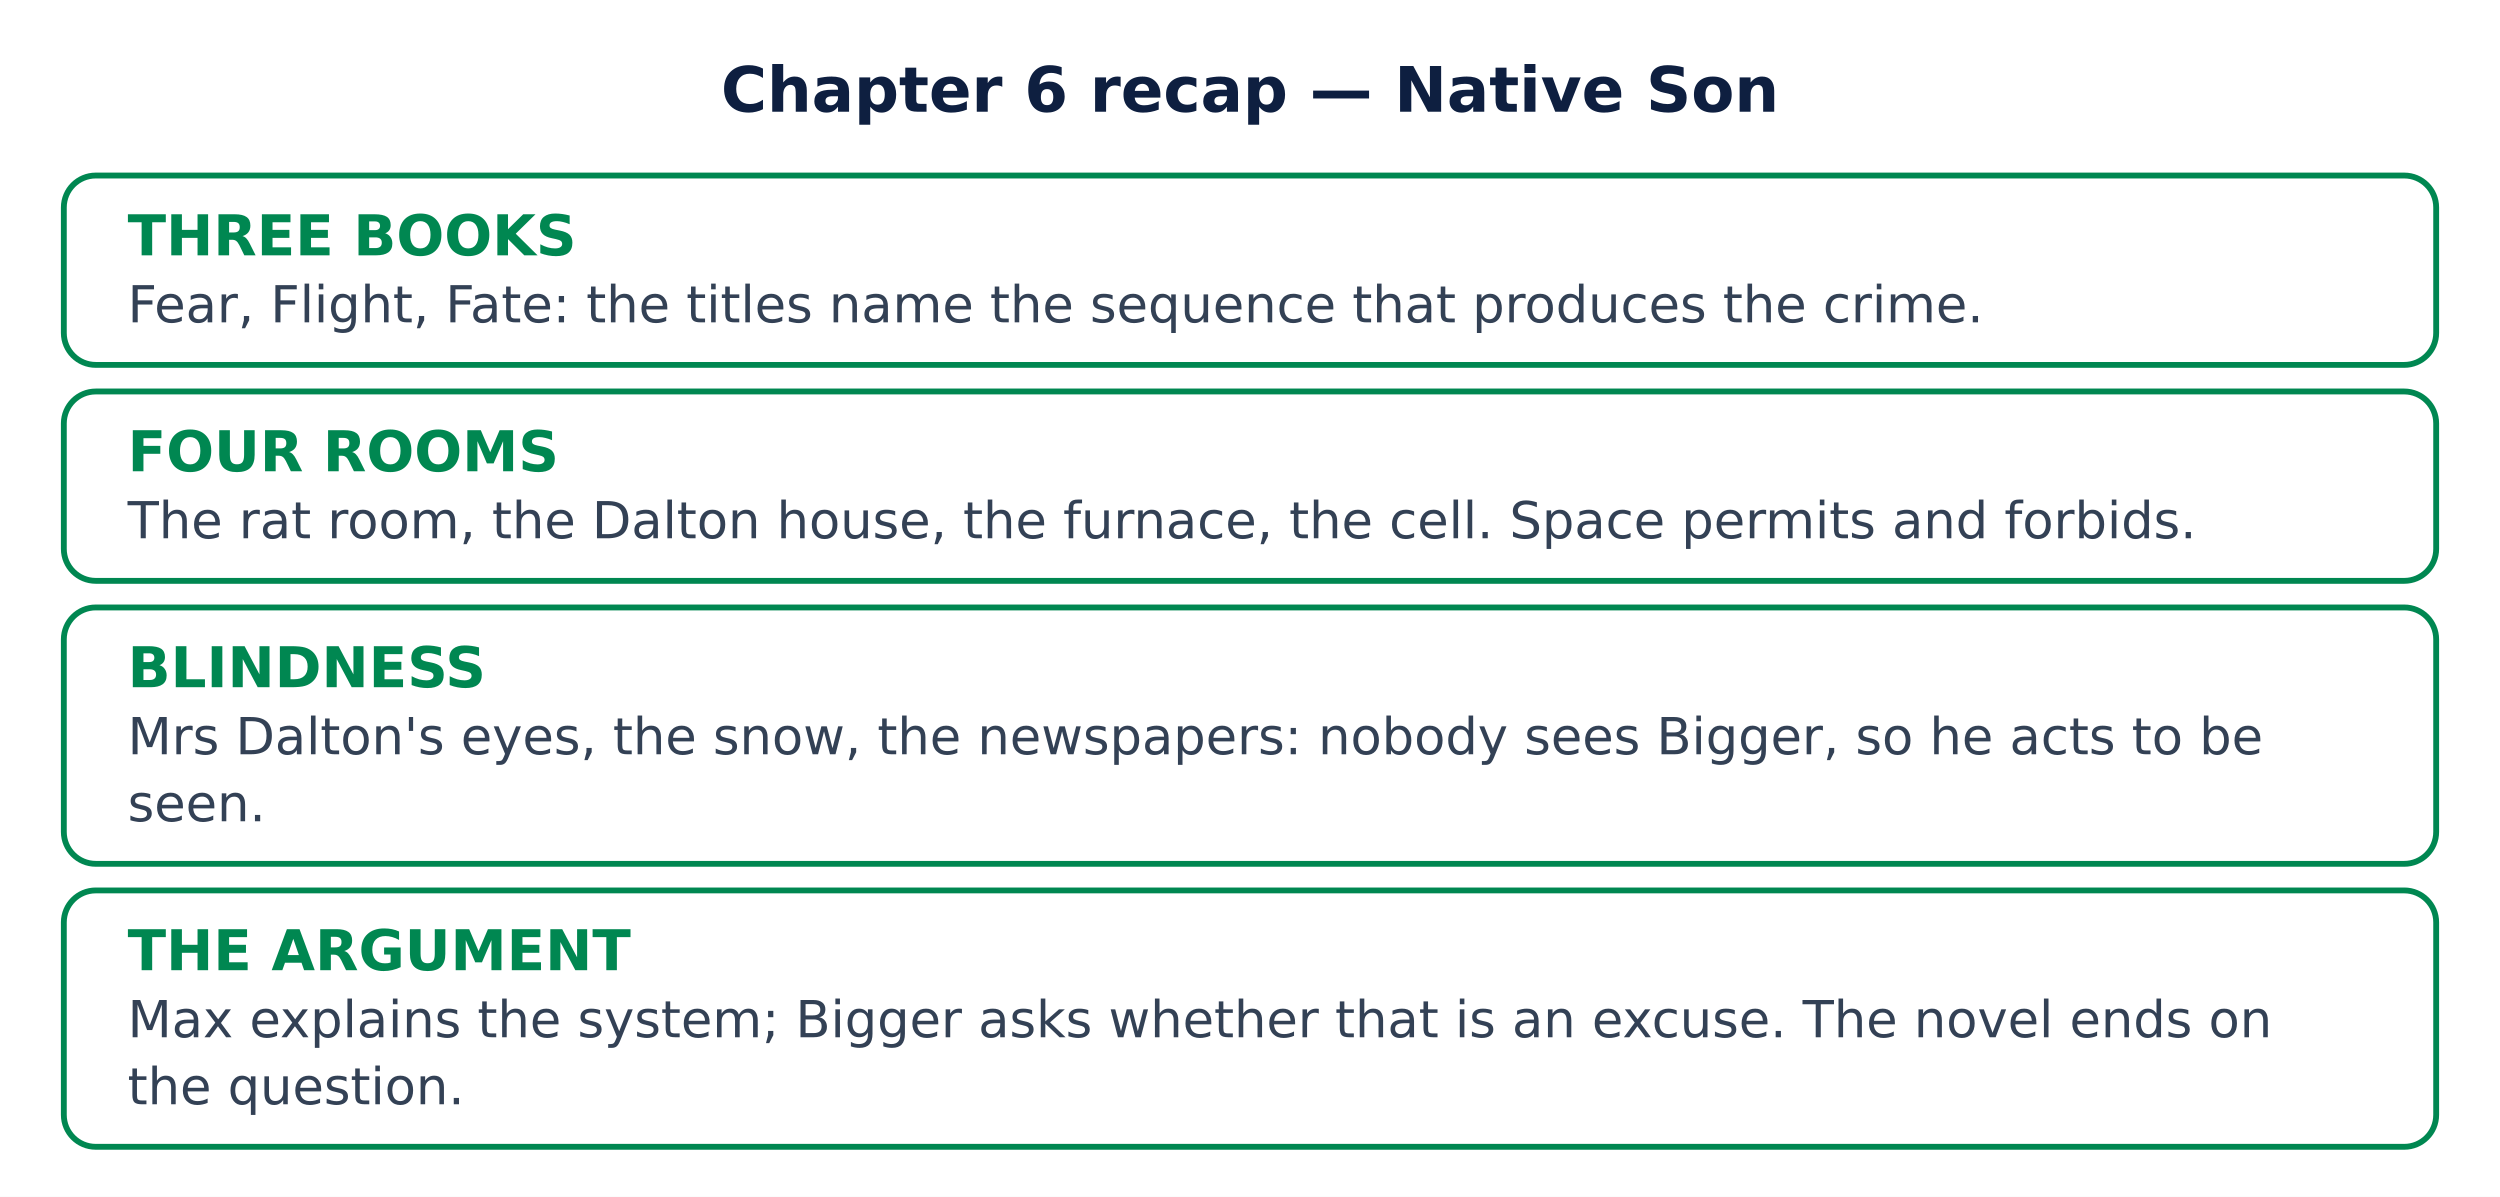
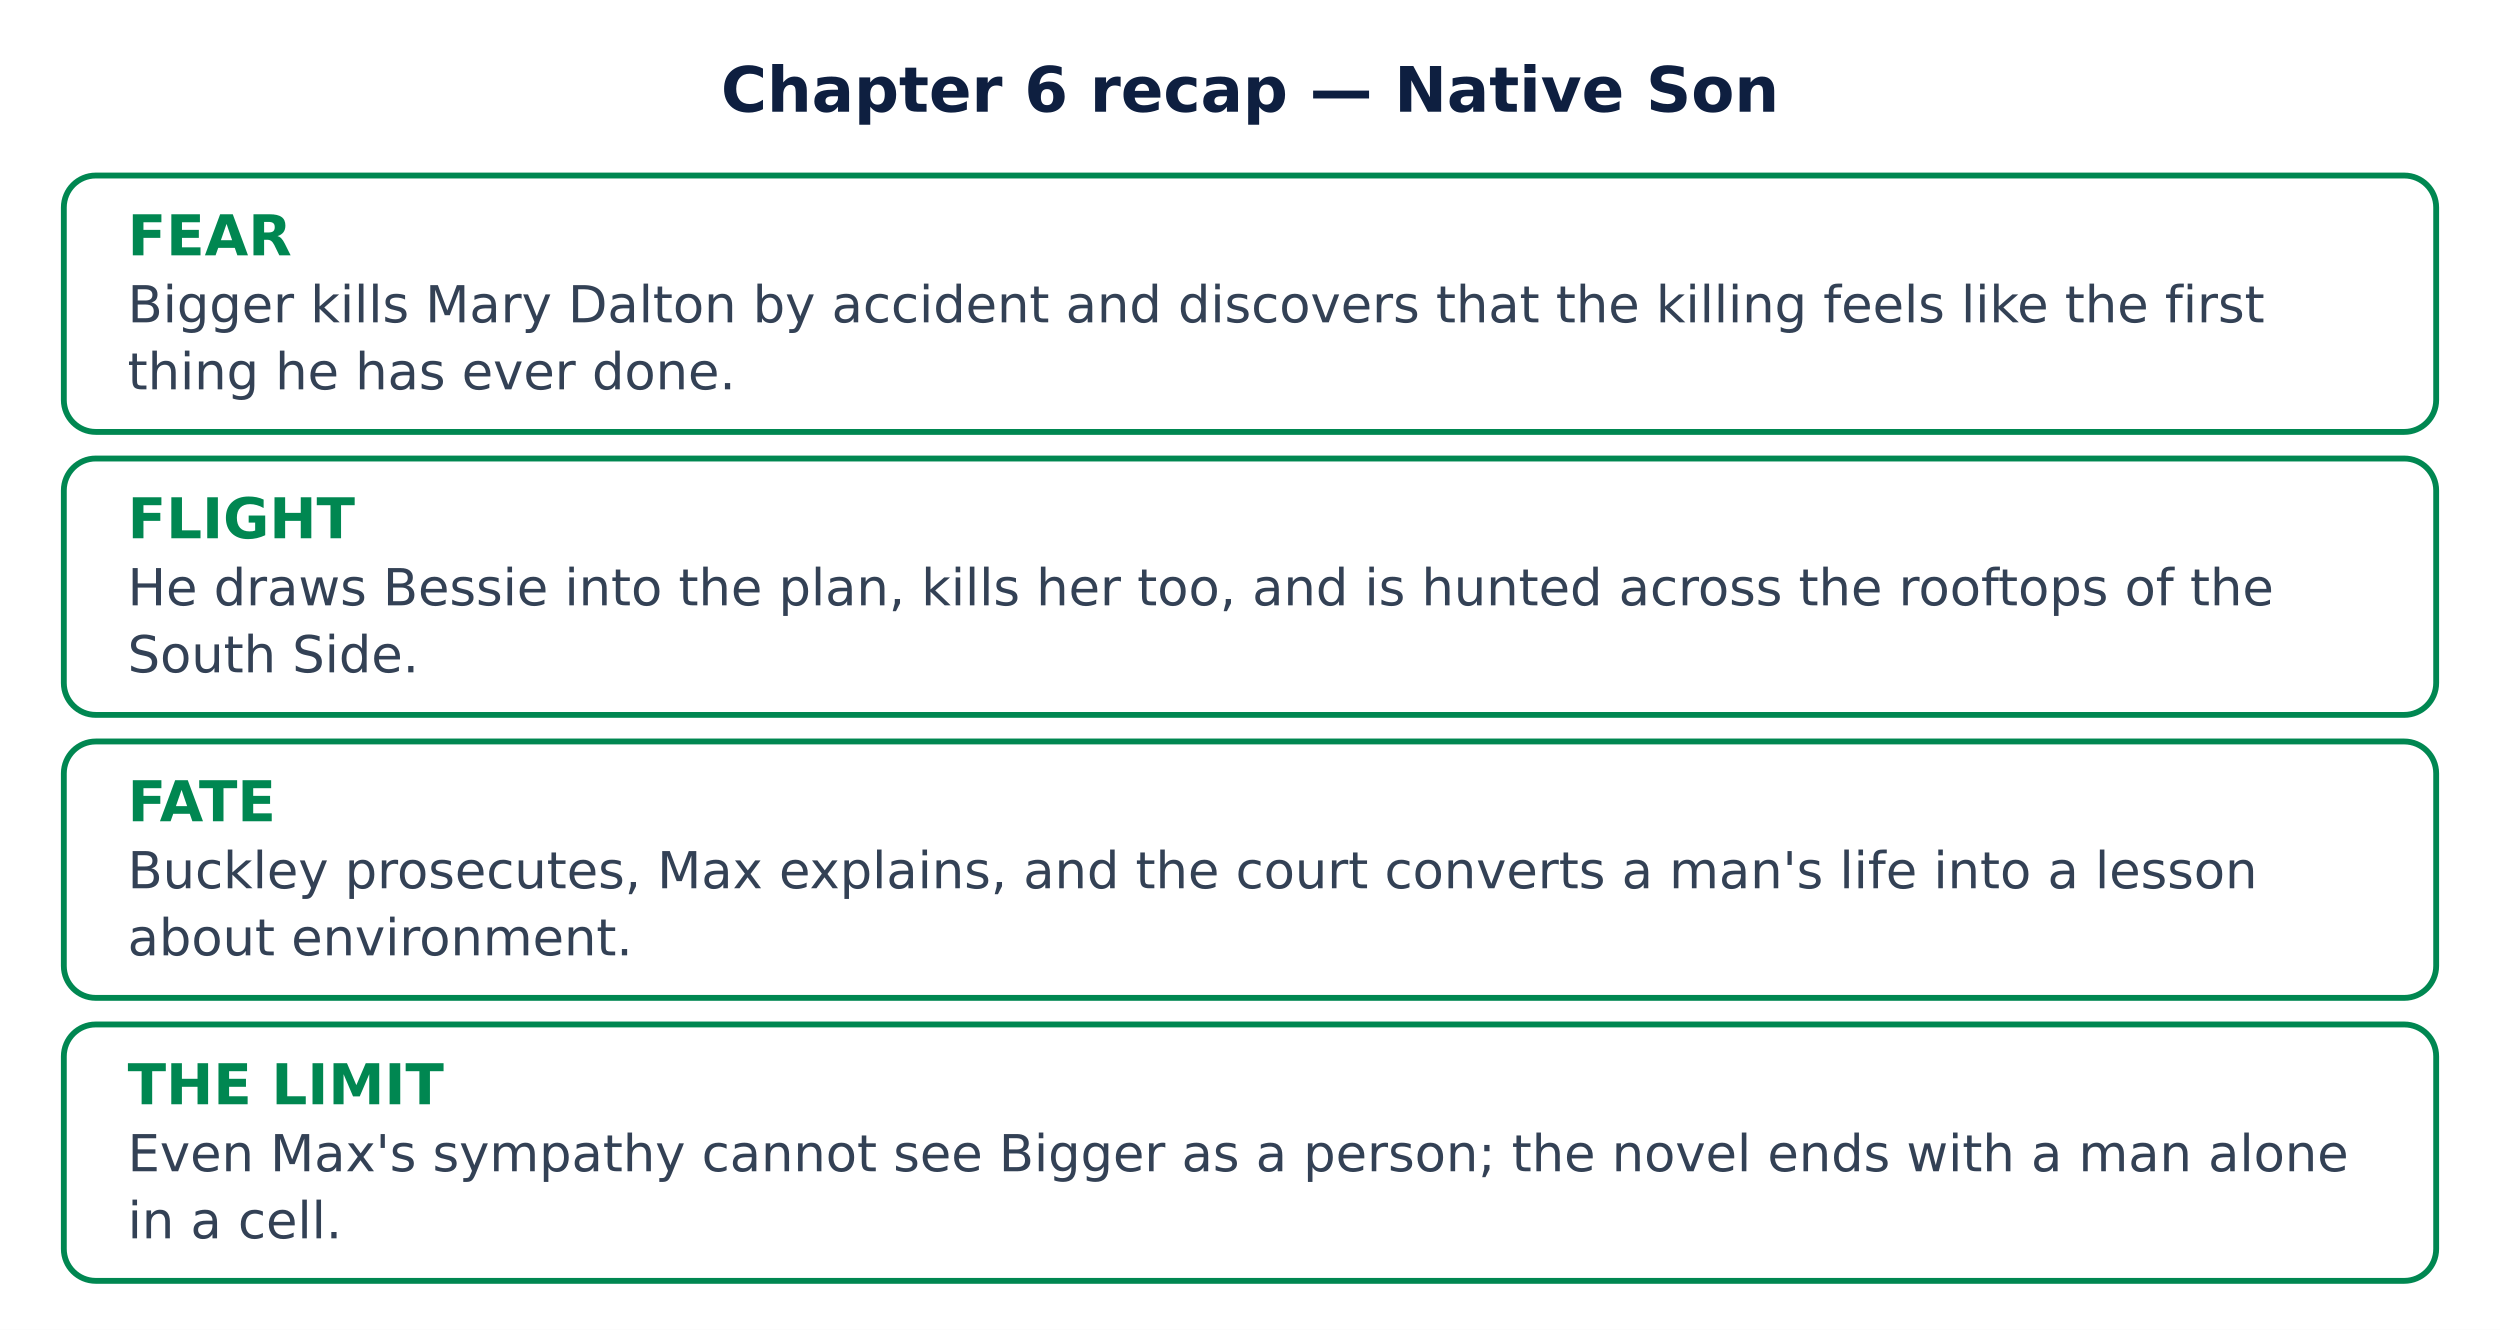
- <svg xmlns="http://www.w3.org/2000/svg" viewBox="0 0 470 225" width="470" height="225">
+ <svg xmlns="http://www.w3.org/2000/svg" viewBox="0 0 470 250" width="470" height="250">
  <defs>
    <marker id="ag" viewBox="0 0 10 10" refX="9" refY="5" markerWidth="7" markerHeight="7" orient="auto-start-reverse">
      <path d="M 0 1 L 10 5 L 0 9 z" fill="#008751" />
    </marker>
    <marker id="an" viewBox="0 0 10 10" refX="9" refY="5" markerWidth="7" markerHeight="7" orient="auto-start-reverse">
      <path d="M 0 1 L 10 5 L 0 9 z" fill="#0E1F40" />
    </marker>
    <marker id="aa" viewBox="0 0 10 10" refX="9" refY="5" markerWidth="7" markerHeight="7" orient="auto-start-reverse">
      <path d="M 0 1 L 10 5 L 0 9 z" fill="#D97706" />
    </marker>
    <marker id="ar" viewBox="0 0 10 10" refX="9" refY="5" markerWidth="7" markerHeight="7" orient="auto-start-reverse">
      <path d="M 0 1 L 10 5 L 0 9 z" fill="#DC2626" />
    </marker>
  </defs>
-   <rect x="0" y="0" width="470" height="225" fill="#FFFFFF" />
+   <rect x="0" y="0" width="470" height="250" fill="#FFFFFF" />
  <text x="235.0" y="21" font-family="DejaVu Sans" font-size="11.8" fill="#0E1F40" text-anchor="middle" font-weight="bold">Chapter 6 recap — Native Son</text>
-   <rect x="12" y="33" width="446" height="35.6" rx="6" fill="#FFFFFF" stroke="#008751" stroke-width="1.1" />
-   <text x="24" y="48" font-family="DejaVu Sans" font-size="10.6" fill="#008751" text-anchor="start" font-weight="bold">THREE BOOKS</text>
-   <text x="24" y="60.6" font-family="DejaVu Sans" font-size="9.6" fill="#334155" text-anchor="start" font-weight="normal">Fear, Flight, Fate: the titles name the sequence that produces the crime.</text>
-   <rect x="12" y="73.6" width="446" height="35.6" rx="6" fill="#FFFFFF" stroke="#008751" stroke-width="1.1" />
-   <text x="24" y="88.6" font-family="DejaVu Sans" font-size="10.6" fill="#008751" text-anchor="start" font-weight="bold">FOUR ROOMS</text>
-   <text x="24" y="101.2" font-family="DejaVu Sans" font-size="9.6" fill="#334155" text-anchor="start" font-weight="normal">The rat room, the Dalton house, the furnace, the cell. Space permits and forbids.</text>
-   <rect x="12" y="114.2" width="446" height="48.2" rx="6" fill="#FFFFFF" stroke="#008751" stroke-width="1.1" />
-   <text x="24" y="129.2" font-family="DejaVu Sans" font-size="10.6" fill="#008751" text-anchor="start" font-weight="bold">BLINDNESS</text>
-   <text x="24" y="141.8" font-family="DejaVu Sans" font-size="9.6" fill="#334155" text-anchor="start" font-weight="normal">Mrs Dalton's eyes, the snow, the newspapers: nobody sees Bigger, so he acts to be</text>
-   <text x="24" y="154.4" font-family="DejaVu Sans" font-size="9.6" fill="#334155" text-anchor="start" font-weight="normal">seen.</text>
-   <rect x="12" y="167.4" width="446" height="48.2" rx="6" fill="#FFFFFF" stroke="#008751" stroke-width="1.1" />
-   <text x="24" y="182.4" font-family="DejaVu Sans" font-size="10.6" fill="#008751" text-anchor="start" font-weight="bold">THE ARGUMENT</text>
-   <text x="24" y="195" font-family="DejaVu Sans" font-size="9.6" fill="#334155" text-anchor="start" font-weight="normal">Max explains the system; Bigger asks whether that is an excuse. The novel ends on</text>
-   <text x="24" y="207.6" font-family="DejaVu Sans" font-size="9.6" fill="#334155" text-anchor="start" font-weight="normal">the question.</text>
+   <rect x="12" y="33" width="446" height="48.2" rx="6" fill="#FFFFFF" stroke="#008751" stroke-width="1.1" />
+   <text x="24" y="48" font-family="DejaVu Sans" font-size="10.6" fill="#008751" text-anchor="start" font-weight="bold">FEAR</text>
+   <text x="24" y="60.6" font-family="DejaVu Sans" font-size="9.6" fill="#334155" text-anchor="start" font-weight="normal">Bigger kills Mary Dalton by accident and discovers that the killing feels like the first</text>
+   <text x="24" y="73.2" font-family="DejaVu Sans" font-size="9.6" fill="#334155" text-anchor="start" font-weight="normal">thing he has ever done.</text>
+   <rect x="12" y="86.2" width="446" height="48.2" rx="6" fill="#FFFFFF" stroke="#008751" stroke-width="1.1" />
+   <text x="24" y="101.2" font-family="DejaVu Sans" font-size="10.6" fill="#008751" text-anchor="start" font-weight="bold">FLIGHT</text>
+   <text x="24" y="113.8" font-family="DejaVu Sans" font-size="9.6" fill="#334155" text-anchor="start" font-weight="normal">He draws Bessie into the plan, kills her too, and is hunted across the rooftops of the</text>
+   <text x="24" y="126.4" font-family="DejaVu Sans" font-size="9.6" fill="#334155" text-anchor="start" font-weight="normal">South Side.</text>
+   <rect x="12" y="139.4" width="446" height="48.2" rx="6" fill="#FFFFFF" stroke="#008751" stroke-width="1.1" />
+   <text x="24" y="154.4" font-family="DejaVu Sans" font-size="10.6" fill="#008751" text-anchor="start" font-weight="bold">FATE</text>
+   <text x="24" y="167.0" font-family="DejaVu Sans" font-size="9.6" fill="#334155" text-anchor="start" font-weight="normal">Buckley prosecutes, Max explains, and the court converts a man's life into a lesson</text>
+   <text x="24" y="179.6" font-family="DejaVu Sans" font-size="9.6" fill="#334155" text-anchor="start" font-weight="normal">about environment.</text>
+   <rect x="12" y="192.6" width="446" height="48.2" rx="6" fill="#FFFFFF" stroke="#008751" stroke-width="1.1" />
+   <text x="24" y="207.6" font-family="DejaVu Sans" font-size="10.6" fill="#008751" text-anchor="start" font-weight="bold">THE LIMIT</text>
+   <text x="24" y="220.2" font-family="DejaVu Sans" font-size="9.6" fill="#334155" text-anchor="start" font-weight="normal">Even Max's sympathy cannot see Bigger as a person; the novel ends with a man alone</text>
+   <text x="24" y="232.8" font-family="DejaVu Sans" font-size="9.6" fill="#334155" text-anchor="start" font-weight="normal">in a cell.</text>
</svg>
